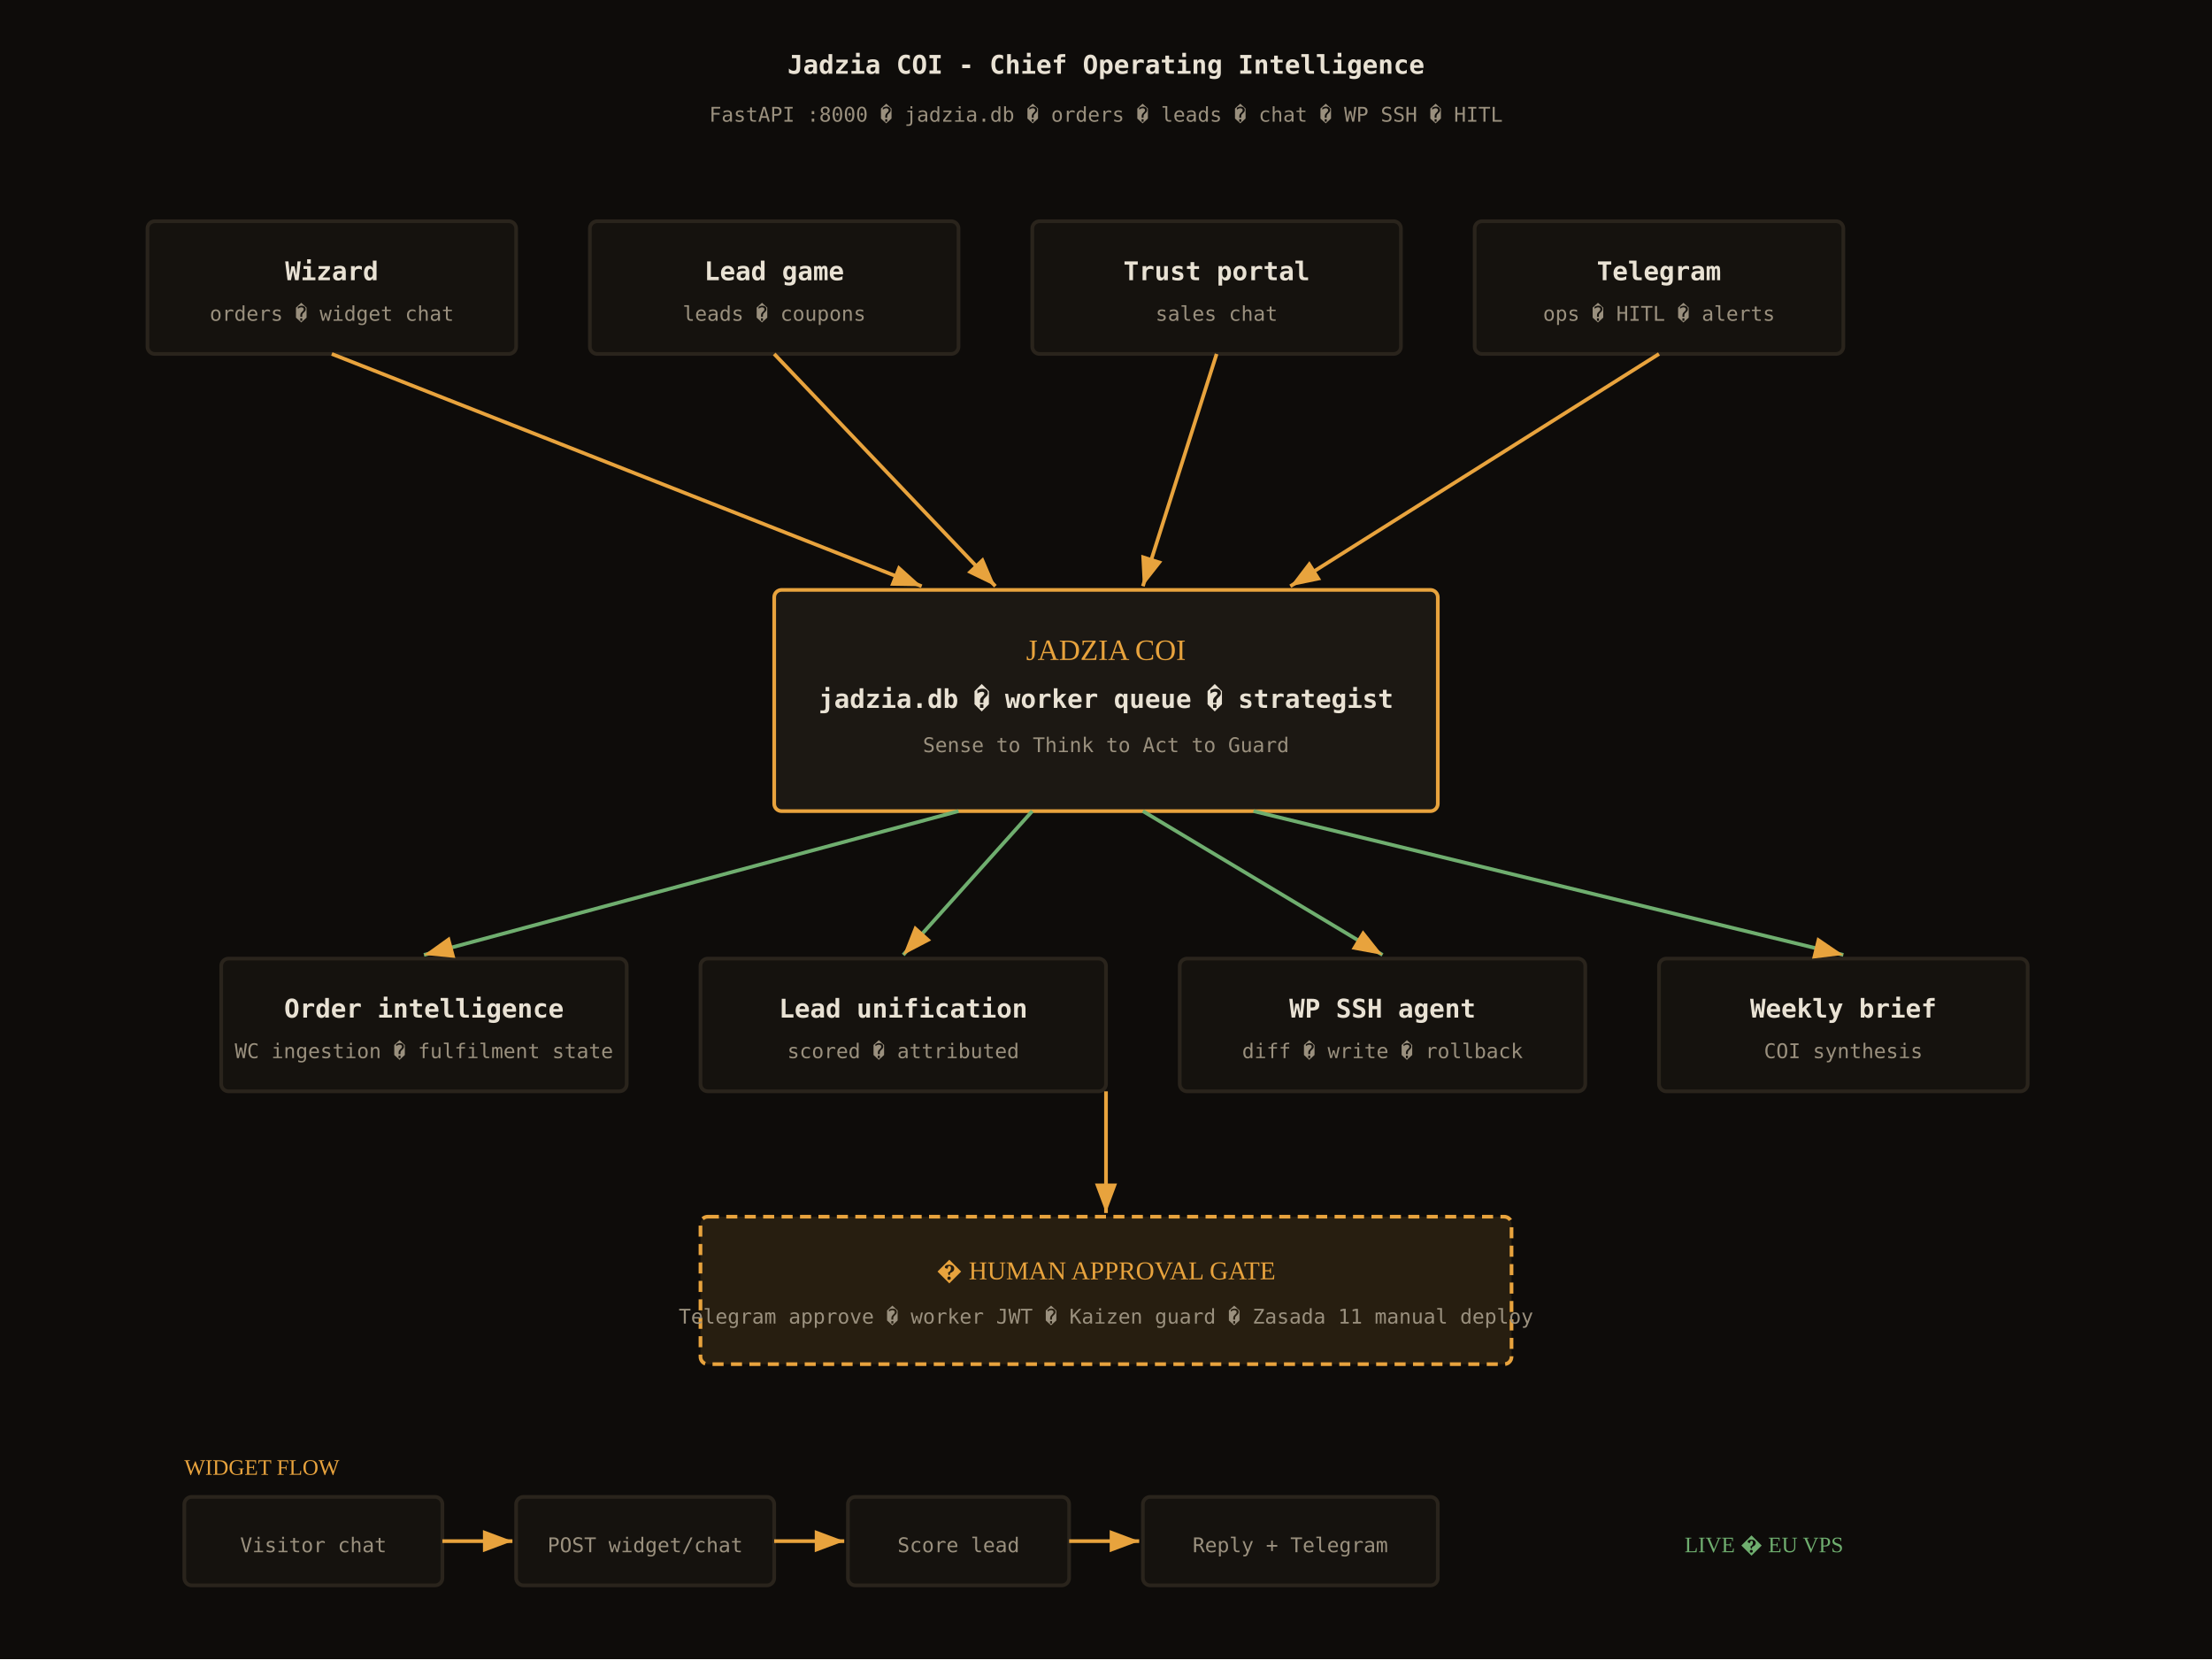
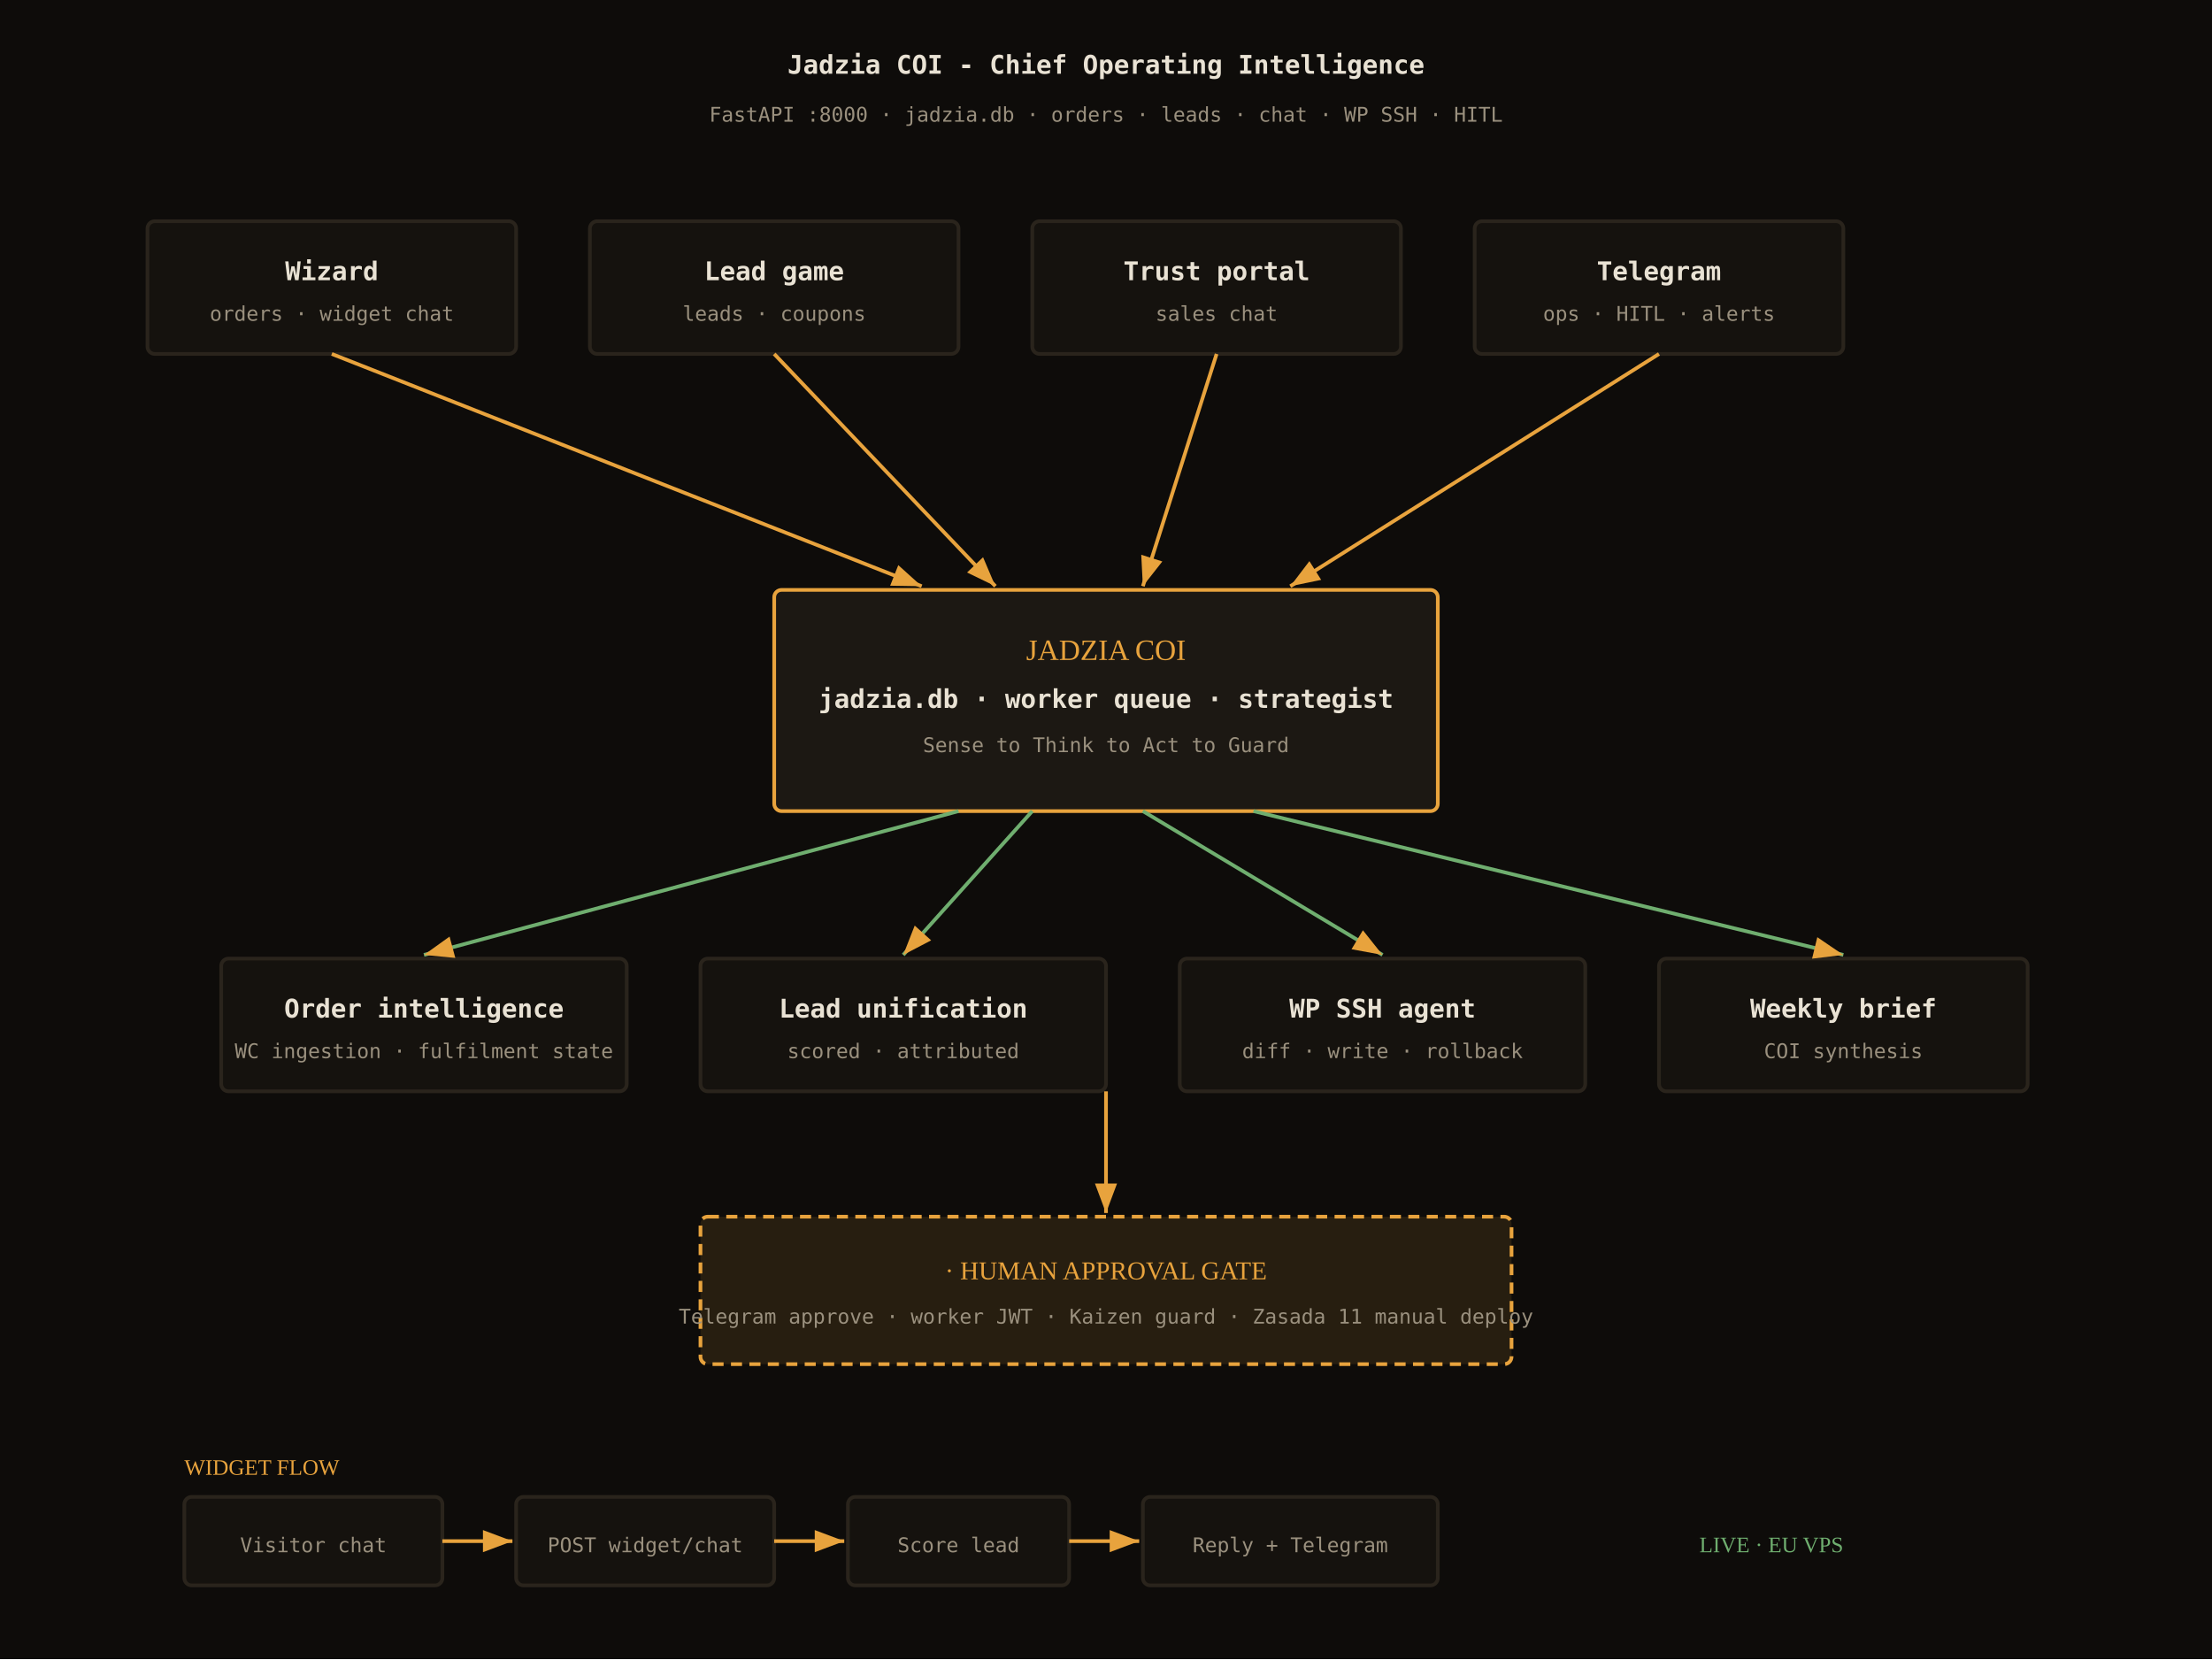
<svg xmlns="http://www.w3.org/2000/svg" width="1200" height="900" viewBox="0 0 1200 900" role="img" aria-labelledby="title desc">
  <defs>
    <marker id="arrow" markerWidth="10" markerHeight="10" refX="8" refY="3" orient="auto">
      <path d="M0,0 L8,3 L0,6 Z" fill="#e8a33d" />
    </marker>
    <style>
      .bg { fill: #0e0c0a; }
      .hub { fill: #1c1813; stroke: #e8a33d; stroke-width: 2; }
      .box { fill: #15120e; stroke: #2a241c; stroke-width: 2; }
      .text { fill: #e9e2d4; font-family: 'JetBrains Mono', Consolas, monospace; font-size: 14px; font-weight: 700; }
      .sub { fill: #9a907e; font-family: 'JetBrains Mono', Consolas, monospace; font-size: 11px; }
      .accent { fill: #e8a33d; }
      .gate { fill: #e8a33d; fill-opacity: 0.12; stroke: #e8a33d; stroke-width: 2; stroke-dasharray: 6 4; }
      .ok { fill: #6fae6f; }
    </style>
  </defs>
  <rect class="bg" width="1200" height="900" />
  <text x="600" y="40" class="text" text-anchor="middle" font-size="20">Jadzia COI  -  Chief Operating Intelligence</text>
-   <text x="600" y="66" class="sub" text-anchor="middle">FastAPI :8000 � jadzia.db � orders � leads � chat � WP SSH � HITL</text>
+   <text x="600" y="66" class="sub" text-anchor="middle">FastAPI :8000 · jadzia.db · orders · leads · chat · WP SSH · HITL</text>
  <rect x="420" y="320" width="360" height="120" rx="4" class="hub" />
  <text x="600" y="358" class="accent" text-anchor="middle" font-size="16">JADZIA COI</text>
-   <text x="600" y="384" class="text" text-anchor="middle" font-size="13">jadzia.db � worker queue � strategist</text>
+   <text x="600" y="384" class="text" text-anchor="middle" font-size="13">jadzia.db · worker queue · strategist</text>
  <text x="600" y="408" class="sub" text-anchor="middle">Sense to Think to Act to Guard</text>
  <rect x="80" y="120" width="200" height="72" rx="4" class="box" />
  <text x="180" y="152" class="text" text-anchor="middle" font-size="13">Wizard</text>
-   <text x="180" y="174" class="sub" text-anchor="middle">orders � widget chat</text>
+   <text x="180" y="174" class="sub" text-anchor="middle">orders · widget chat</text>
  <rect x="320" y="120" width="200" height="72" rx="4" class="box" />
  <text x="420" y="152" class="text" text-anchor="middle" font-size="13">Lead game</text>
-   <text x="420" y="174" class="sub" text-anchor="middle">leads � coupons</text>
+   <text x="420" y="174" class="sub" text-anchor="middle">leads · coupons</text>
  <rect x="560" y="120" width="200" height="72" rx="4" class="box" />
  <text x="660" y="152" class="text" text-anchor="middle" font-size="13">Trust portal</text>
  <text x="660" y="174" class="sub" text-anchor="middle">sales chat</text>
  <rect x="800" y="120" width="200" height="72" rx="4" class="box" />
  <text x="900" y="152" class="text" text-anchor="middle" font-size="13">Telegram</text>
-   <text x="900" y="174" class="sub" text-anchor="middle">ops � HITL � alerts</text>
+   <text x="900" y="174" class="sub" text-anchor="middle">ops · HITL · alerts</text>
  <line x1="180" y1="192" x2="500" y2="318" stroke="#e8a33d" stroke-width="2" marker-end="url(#arrow)" />
  <line x1="420" y1="192" x2="540" y2="318" stroke="#e8a33d" stroke-width="2" marker-end="url(#arrow)" />
  <line x1="660" y1="192" x2="620" y2="318" stroke="#e8a33d" stroke-width="2" marker-end="url(#arrow)" />
  <line x1="900" y1="192" x2="700" y2="318" stroke="#e8a33d" stroke-width="2" marker-end="url(#arrow)" />
  <rect x="120" y="520" width="220" height="72" rx="4" class="box" />
  <text x="230" y="552" class="text" text-anchor="middle" font-size="13">Order intelligence</text>
-   <text x="230" y="574" class="sub" text-anchor="middle">WC ingestion � fulfilment state</text>
+   <text x="230" y="574" class="sub" text-anchor="middle">WC ingestion · fulfilment state</text>
  <rect x="380" y="520" width="220" height="72" rx="4" class="box" />
  <text x="490" y="552" class="text" text-anchor="middle" font-size="13">Lead unification</text>
-   <text x="490" y="574" class="sub" text-anchor="middle">scored � attributed</text>
+   <text x="490" y="574" class="sub" text-anchor="middle">scored · attributed</text>
  <rect x="640" y="520" width="220" height="72" rx="4" class="box" />
  <text x="750" y="552" class="text" text-anchor="middle" font-size="13">WP SSH agent</text>
-   <text x="750" y="574" class="sub" text-anchor="middle">diff � write � rollback</text>
+   <text x="750" y="574" class="sub" text-anchor="middle">diff · write · rollback</text>
  <rect x="900" y="520" width="200" height="72" rx="4" class="box" />
  <text x="1000" y="552" class="text" text-anchor="middle" font-size="13">Weekly brief</text>
  <text x="1000" y="574" class="sub" text-anchor="middle">COI synthesis</text>
  <line x1="520" y1="440" x2="230" y2="518" stroke="#6fae6f" stroke-width="2" marker-end="url(#arrow)" />
  <line x1="560" y1="440" x2="490" y2="518" stroke="#6fae6f" stroke-width="2" marker-end="url(#arrow)" />
  <line x1="620" y1="440" x2="750" y2="518" stroke="#6fae6f" stroke-width="2" marker-end="url(#arrow)" />
  <line x1="680" y1="440" x2="1000" y2="518" stroke="#6fae6f" stroke-width="2" marker-end="url(#arrow)" />
  <rect x="380" y="660" width="440" height="80" rx="4" class="gate" />
-   <text x="600" y="694" class="accent" text-anchor="middle" font-size="14">� HUMAN APPROVAL GATE</text>
-   <text x="600" y="718" class="sub" text-anchor="middle">Telegram approve � worker JWT � Kaizen guard � Zasada 11 manual deploy</text>
+   <text x="600" y="694" class="accent" text-anchor="middle" font-size="14">· HUMAN APPROVAL GATE</text>
+   <text x="600" y="718" class="sub" text-anchor="middle">Telegram approve · worker JWT · Kaizen guard · Zasada 11 manual deploy</text>
  <line x1="600" y1="592" x2="600" y2="658" stroke="#e8a33d" stroke-width="2" marker-end="url(#arrow)" />
  <text x="100" y="800" class="accent" font-size="12">WIDGET FLOW</text>
  <rect x="100" y="812" width="140" height="48" rx="4" class="box" />
  <text x="170" y="842" class="sub" text-anchor="middle">Visitor chat</text>
  <line x1="240" y1="836" x2="278" y2="836" stroke="#e8a33d" stroke-width="2" marker-end="url(#arrow)" />
  <rect x="280" y="812" width="140" height="48" rx="4" class="box" />
  <text x="350" y="842" class="sub" text-anchor="middle">POST widget/chat</text>
  <line x1="420" y1="836" x2="458" y2="836" stroke="#e8a33d" stroke-width="2" marker-end="url(#arrow)" />
  <rect x="460" y="812" width="120" height="48" rx="4" class="box" />
  <text x="520" y="842" class="sub" text-anchor="middle">Score lead</text>
  <line x1="580" y1="836" x2="618" y2="836" stroke="#e8a33d" stroke-width="2" marker-end="url(#arrow)" />
  <rect x="620" y="812" width="160" height="48" rx="4" class="box" />
  <text x="700" y="842" class="sub" text-anchor="middle">Reply + Telegram</text>
-   <text x="1000" y="842" class="ok" text-anchor="end" font-size="12">LIVE � EU VPS</text>
+   <text x="1000" y="842" class="ok" text-anchor="end" font-size="12">LIVE · EU VPS</text>
</svg>
